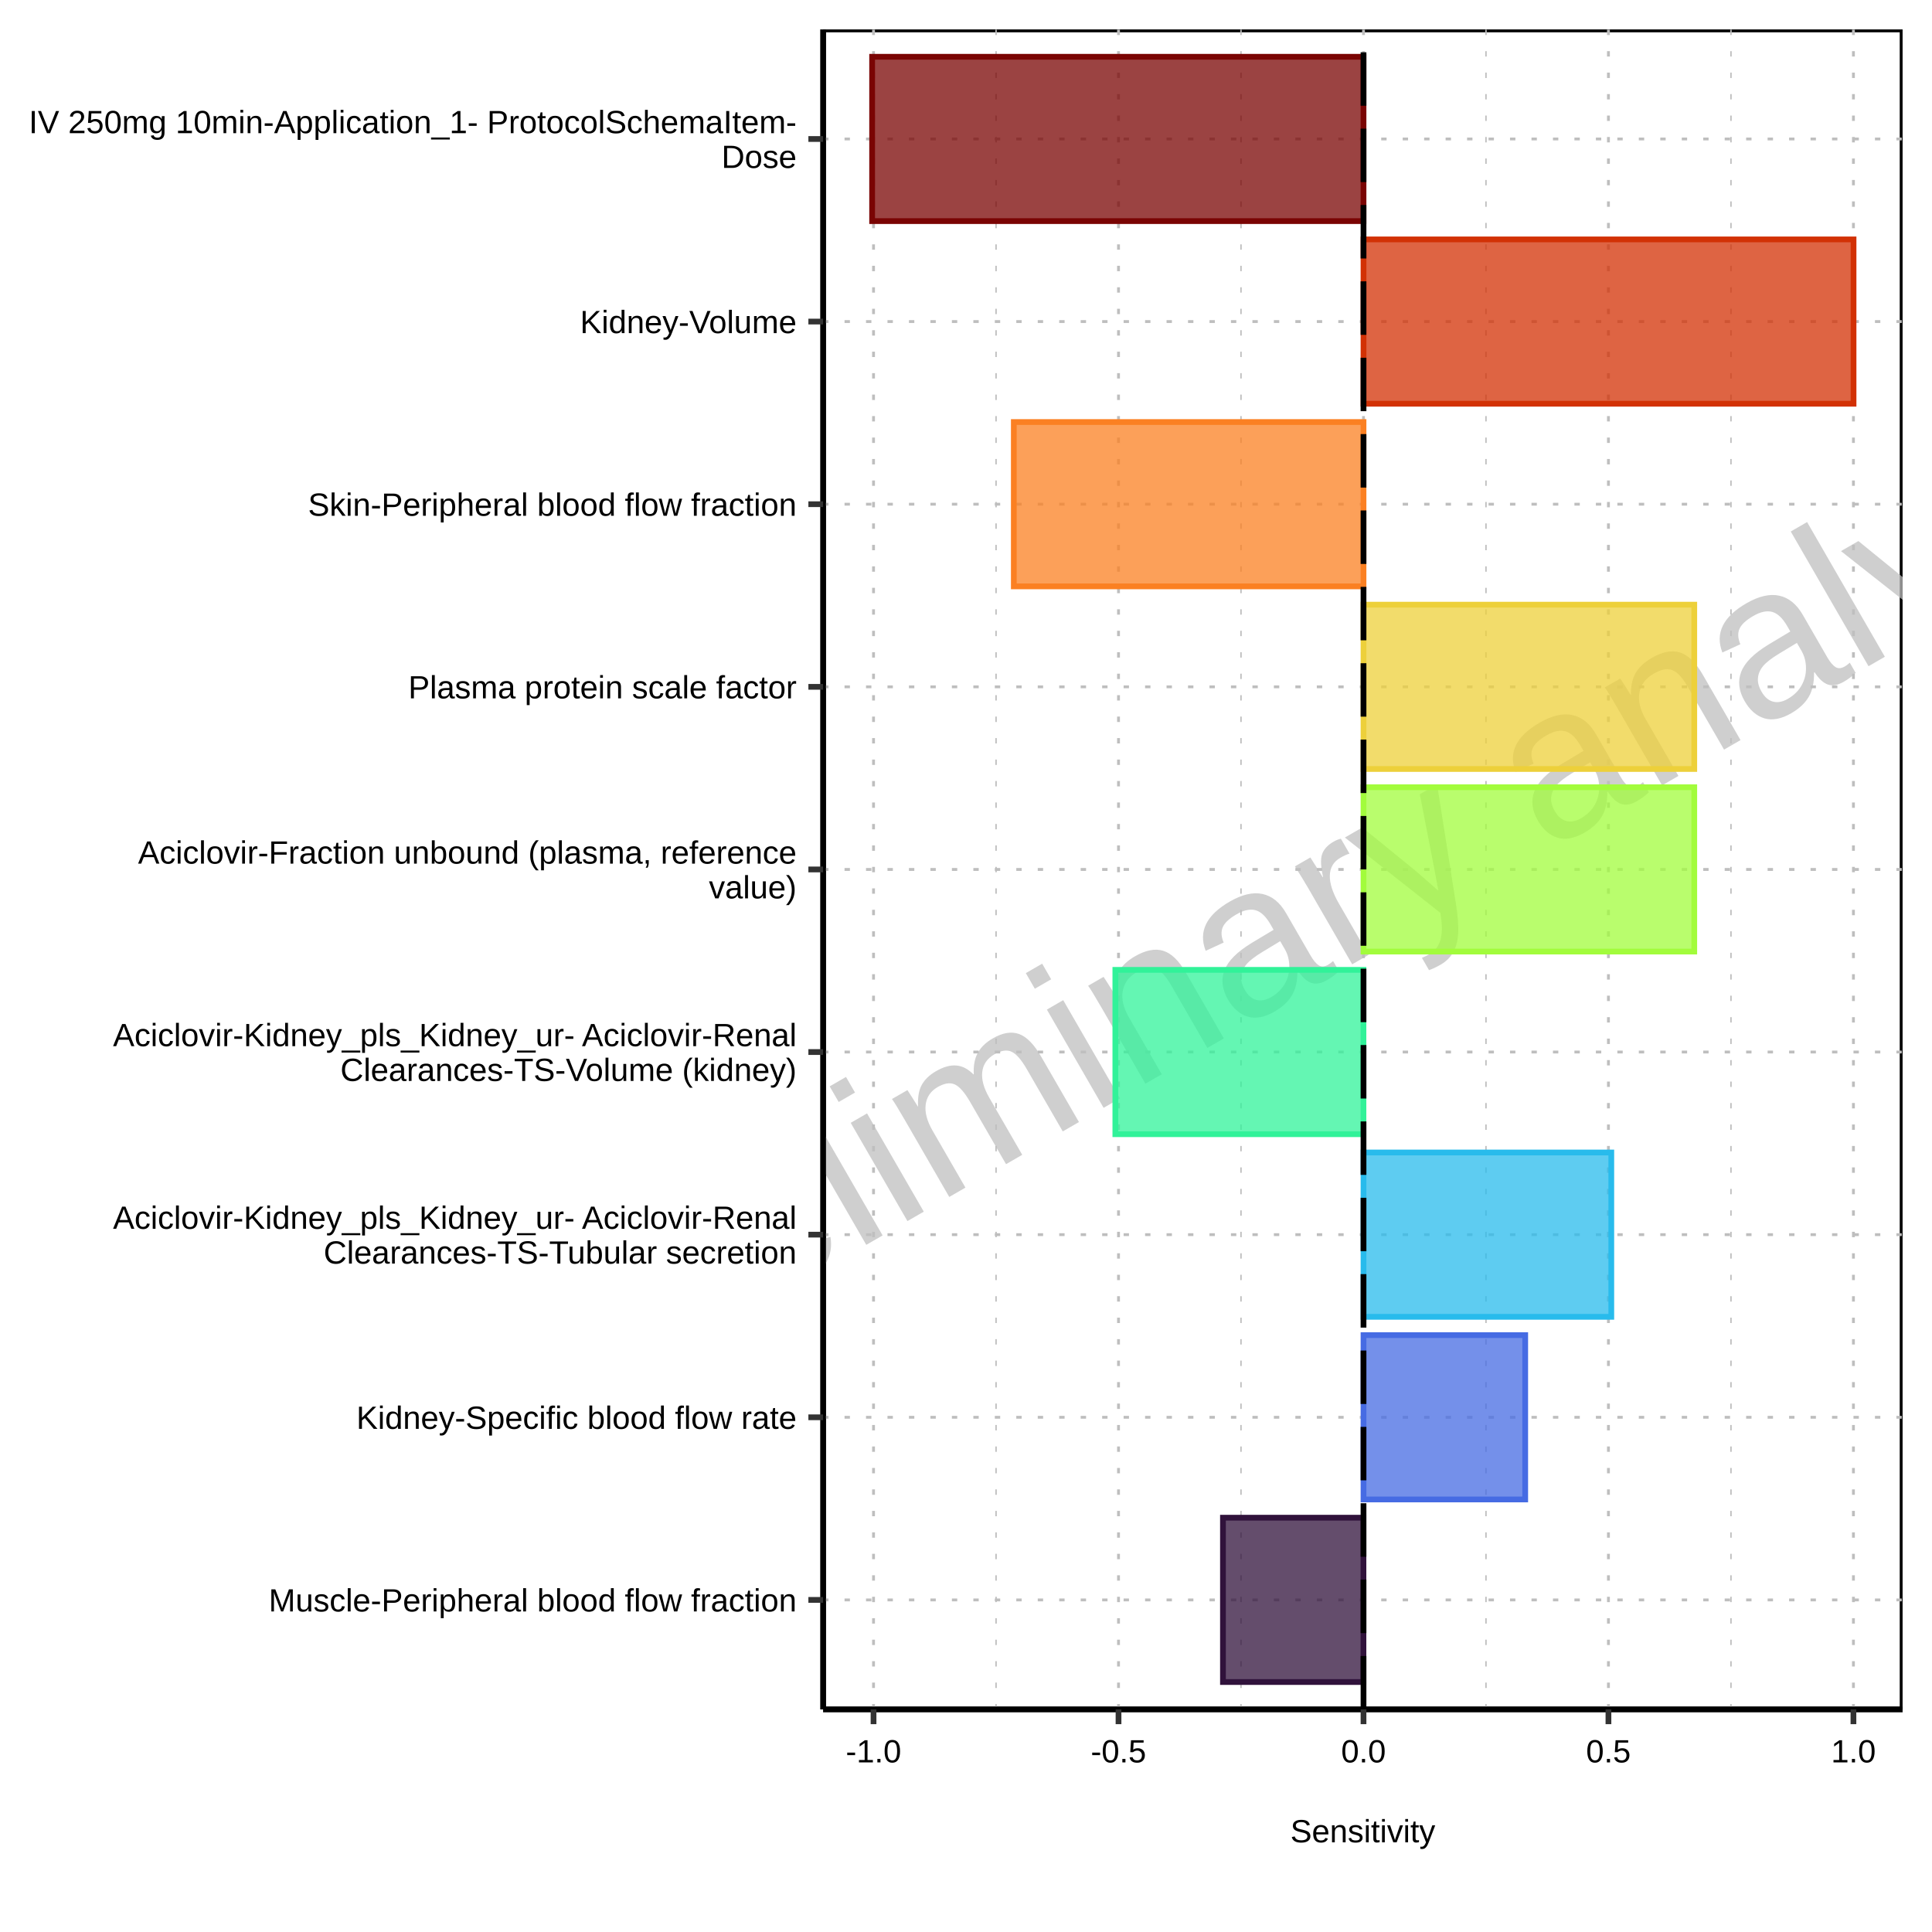
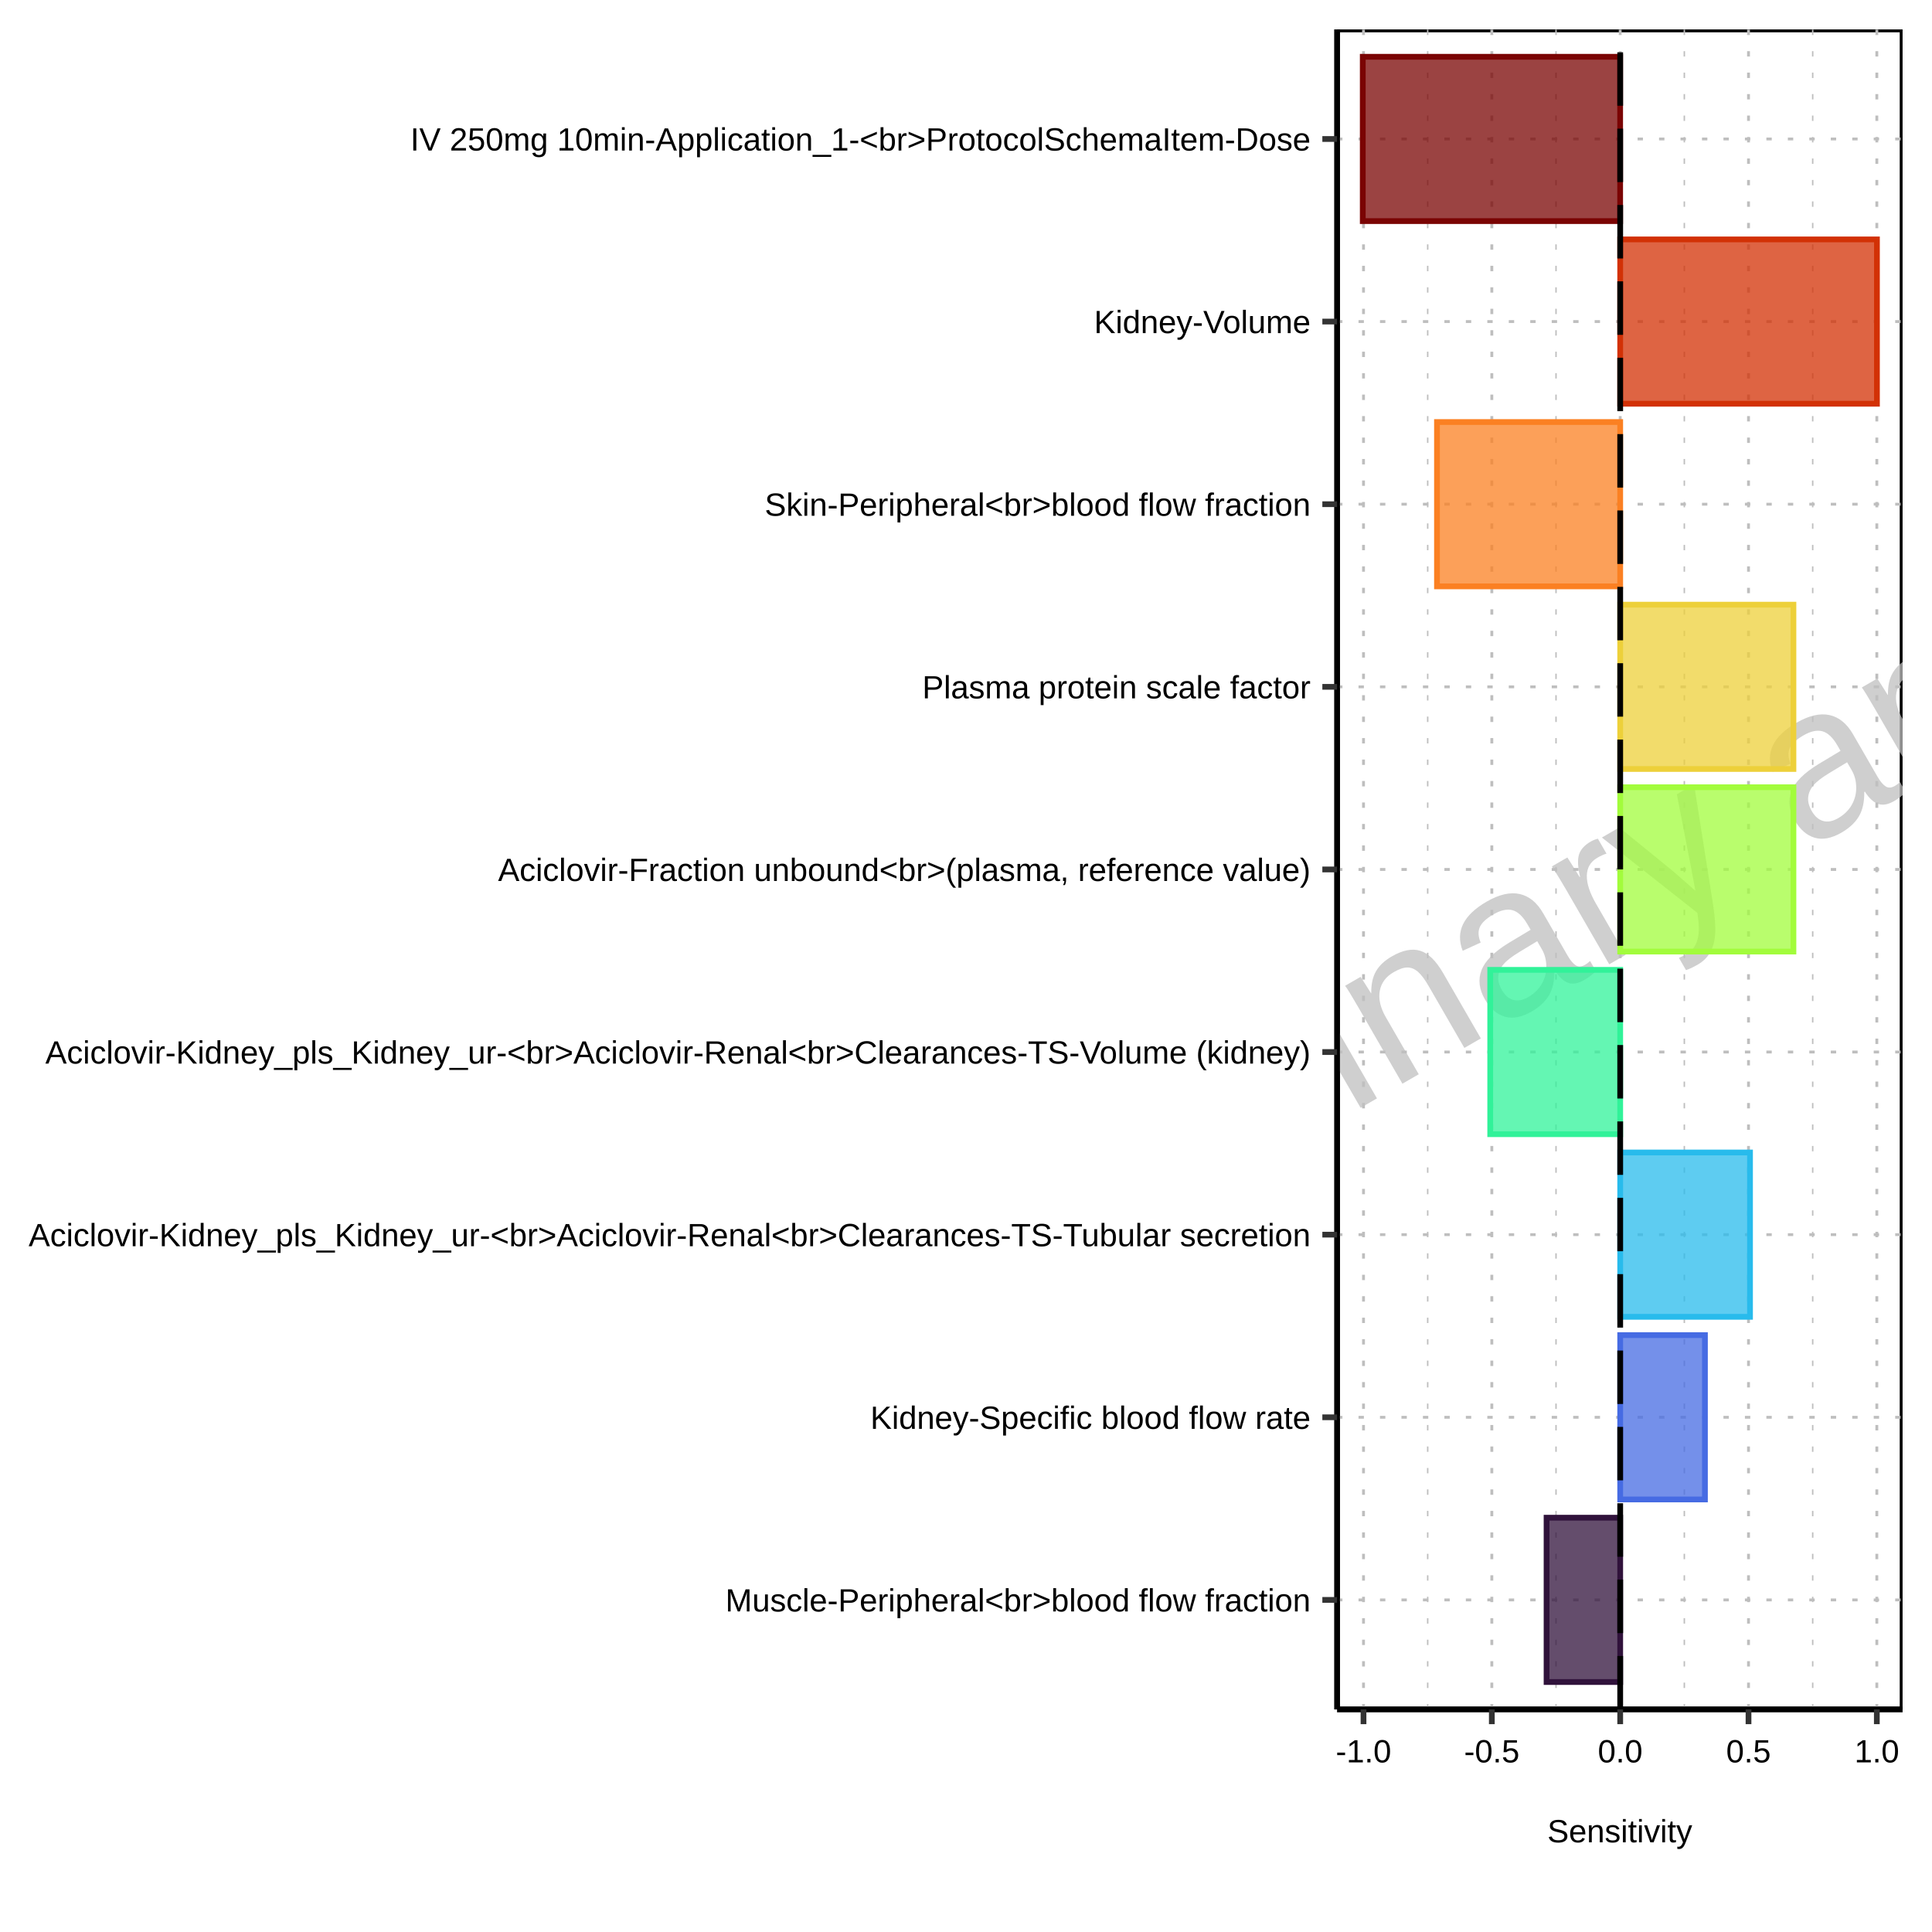
<svg xmlns="http://www.w3.org/2000/svg" class="svglite" width="360.00pt" height="360.00pt" viewBox="0 0 360.00 360.00">
  <defs>
    <style type="text/css">
    .svglite line, .svglite polyline, .svglite polygon, .svglite path, .svglite rect, .svglite circle {
      fill: none;
      stroke: #000000;
      stroke-linecap: round;
      stroke-linejoin: round;
      stroke-miterlimit: 10.00;
    }
    .svglite text {
      white-space: pre;
    }
  </style>
  </defs>
  <rect width="100%" height="100%" style="stroke: none; fill: #FFFFFF;" />
  <defs>
    <clipPath id="cpMC4wMHwzNjAuMDB8MC4wMHwzNjAuMDA=">
      <rect x="0.00" y="0.00" width="360.00" height="360.00" />
    </clipPath>
  </defs>
  <g clip-path="url(#cpMC4wMHwzNjAuMDB8MC4wMHwzNjAuMDA=)">
    <rect x="0.00" y="0.00" width="360.00" height="360.00" style="stroke-width: 1.07; stroke: none; fill: #FFFFFF;" />
  </g>
  <defs>
-     <clipPath id="cpMTUzLjM3fDM1NC41Mnw1LjQ4fDMxOC41Mw==">
-       <rect x="153.37" y="5.48" width="201.15" height="313.05" />
+     <clipPath id="cpMjQ5LjE0fDM1NC41Mnw1LjQ4fDMxOC41Mw==">
+       <rect x="249.14" y="5.48" width="105.38" height="313.05" />
    </clipPath>
  </defs>
-   <g clip-path="url(#cpMTUzLjM3fDM1NC41Mnw1LjQ4fDMxOC41Mw==)">
-     <rect x="153.37" y="5.48" width="201.15" height="313.05" style="stroke-width: 1.07; fill: #FFFFFF;" />
-     <polyline points="185.60,318.53 185.60,5.48 " style="stroke-width: 0.27; stroke: #BEBEBE; stroke-dasharray: 1.00,3.00; stroke-linecap: butt;" />
-     <polyline points="231.24,318.53 231.24,5.48 " style="stroke-width: 0.27; stroke: #BEBEBE; stroke-dasharray: 1.00,3.00; stroke-linecap: butt;" />
-     <polyline points="276.89,318.53 276.89,5.48 " style="stroke-width: 0.27; stroke: #BEBEBE; stroke-dasharray: 1.00,3.00; stroke-linecap: butt;" />
-     <polyline points="322.54,318.53 322.54,5.48 " style="stroke-width: 0.27; stroke: #BEBEBE; stroke-dasharray: 1.00,3.00; stroke-linecap: butt;" />
-     <polyline points="153.37,298.12 354.52,298.12 " style="stroke-width: 0.53; stroke: #BEBEBE; stroke-dasharray: 1.00,3.00; stroke-linecap: butt;" />
-     <polyline points="153.37,264.09 354.52,264.09 " style="stroke-width: 0.53; stroke: #BEBEBE; stroke-dasharray: 1.00,3.00; stroke-linecap: butt;" />
-     <polyline points="153.37,230.06 354.52,230.06 " style="stroke-width: 0.53; stroke: #BEBEBE; stroke-dasharray: 1.00,3.00; stroke-linecap: butt;" />
-     <polyline points="153.37,196.03 354.52,196.03 " style="stroke-width: 0.53; stroke: #BEBEBE; stroke-dasharray: 1.00,3.00; stroke-linecap: butt;" />
-     <polyline points="153.37,162.01 354.52,162.01 " style="stroke-width: 0.53; stroke: #BEBEBE; stroke-dasharray: 1.00,3.00; stroke-linecap: butt;" />
-     <polyline points="153.37,127.98 354.52,127.98 " style="stroke-width: 0.53; stroke: #BEBEBE; stroke-dasharray: 1.00,3.00; stroke-linecap: butt;" />
-     <polyline points="153.37,93.95 354.52,93.95 " style="stroke-width: 0.53; stroke: #BEBEBE; stroke-dasharray: 1.00,3.00; stroke-linecap: butt;" />
-     <polyline points="153.37,59.92 354.52,59.92 " style="stroke-width: 0.53; stroke: #BEBEBE; stroke-dasharray: 1.00,3.00; stroke-linecap: butt;" />
-     <polyline points="153.37,25.90 354.52,25.90 " style="stroke-width: 0.53; stroke: #BEBEBE; stroke-dasharray: 1.00,3.00; stroke-linecap: butt;" />
-     <polyline points="162.77,318.53 162.77,5.48 " style="stroke-width: 0.53; stroke: #BEBEBE; stroke-dasharray: 1.00,3.00; stroke-linecap: butt;" />
-     <polyline points="208.42,318.53 208.42,5.48 " style="stroke-width: 0.53; stroke: #BEBEBE; stroke-dasharray: 1.00,3.00; stroke-linecap: butt;" />
+   <g clip-path="url(#cpMjQ5LjE0fDM1NC41Mnw1LjQ4fDMxOC41Mw==)">
+     <rect x="249.14" y="5.48" width="105.38" height="313.05" style="stroke-width: 1.07; fill: #FFFFFF;" />
+     <polyline points="266.03,318.53 266.03,5.48 " style="stroke-width: 0.27; stroke: #BEBEBE; stroke-dasharray: 1.00,3.00; stroke-linecap: butt;" />
+     <polyline points="289.94,318.53 289.94,5.48 " style="stroke-width: 0.27; stroke: #BEBEBE; stroke-dasharray: 1.00,3.00; stroke-linecap: butt;" />
+     <polyline points="313.85,318.53 313.85,5.48 " style="stroke-width: 0.27; stroke: #BEBEBE; stroke-dasharray: 1.00,3.00; stroke-linecap: butt;" />
+     <polyline points="337.77,318.53 337.77,5.48 " style="stroke-width: 0.27; stroke: #BEBEBE; stroke-dasharray: 1.00,3.00; stroke-linecap: butt;" />
+     <polyline points="249.14,298.12 354.52,298.12 " style="stroke-width: 0.53; stroke: #BEBEBE; stroke-dasharray: 1.00,3.00; stroke-linecap: butt;" />
+     <polyline points="249.14,264.09 354.52,264.09 " style="stroke-width: 0.53; stroke: #BEBEBE; stroke-dasharray: 1.00,3.00; stroke-linecap: butt;" />
+     <polyline points="249.14,230.06 354.52,230.06 " style="stroke-width: 0.53; stroke: #BEBEBE; stroke-dasharray: 1.00,3.00; stroke-linecap: butt;" />
+     <polyline points="249.14,196.03 354.52,196.03 " style="stroke-width: 0.53; stroke: #BEBEBE; stroke-dasharray: 1.00,3.00; stroke-linecap: butt;" />
+     <polyline points="249.14,162.01 354.52,162.01 " style="stroke-width: 0.53; stroke: #BEBEBE; stroke-dasharray: 1.00,3.00; stroke-linecap: butt;" />
+     <polyline points="249.14,127.98 354.52,127.98 " style="stroke-width: 0.53; stroke: #BEBEBE; stroke-dasharray: 1.00,3.00; stroke-linecap: butt;" />
+     <polyline points="249.14,93.95 354.52,93.95 " style="stroke-width: 0.53; stroke: #BEBEBE; stroke-dasharray: 1.00,3.00; stroke-linecap: butt;" />
+     <polyline points="249.14,59.92 354.52,59.92 " style="stroke-width: 0.53; stroke: #BEBEBE; stroke-dasharray: 1.00,3.00; stroke-linecap: butt;" />
+     <polyline points="249.14,25.90 354.52,25.90 " style="stroke-width: 0.53; stroke: #BEBEBE; stroke-dasharray: 1.00,3.00; stroke-linecap: butt;" />
    <polyline points="254.07,318.53 254.07,5.48 " style="stroke-width: 0.53; stroke: #BEBEBE; stroke-dasharray: 1.00,3.00; stroke-linecap: butt;" />
-     <polyline points="299.71,318.53 299.71,5.48 " style="stroke-width: 0.53; stroke: #BEBEBE; stroke-dasharray: 1.00,3.00; stroke-linecap: butt;" />
-     <polyline points="345.36,318.53 345.36,5.48 " style="stroke-width: 0.53; stroke: #BEBEBE; stroke-dasharray: 1.00,3.00; stroke-linecap: butt;" />
-     <text transform="translate(261.10,174.41) rotate(-30)" text-anchor="middle" style="font-size: 40.00px;fill: #BEBEBE; fill-opacity: 0.75; font-family: &quot;Arial&quot;;" textLength="351.24px" lengthAdjust="spacingAndGlyphs">preliminary analysis</text>
+     <polyline points="277.98,318.53 277.98,5.48 " style="stroke-width: 0.53; stroke: #BEBEBE; stroke-dasharray: 1.00,3.00; stroke-linecap: butt;" />
+     <polyline points="301.90,318.53 301.90,5.48 " style="stroke-width: 0.53; stroke: #BEBEBE; stroke-dasharray: 1.00,3.00; stroke-linecap: butt;" />
+     <polyline points="325.81,318.53 325.81,5.48 " style="stroke-width: 0.53; stroke: #BEBEBE; stroke-dasharray: 1.00,3.00; stroke-linecap: butt;" />
+     <polyline points="349.72,318.53 349.72,5.48 " style="stroke-width: 0.53; stroke: #BEBEBE; stroke-dasharray: 1.00,3.00; stroke-linecap: butt;" />
+     <text transform="translate(308.99,174.41) rotate(-30)" text-anchor="middle" style="font-size: 40.00px;fill: #BEBEBE; fill-opacity: 0.75; font-family: &quot;Arial&quot;;" textLength="351.24px" lengthAdjust="spacingAndGlyphs">preliminary analysis</text>
  </g>
  <g clip-path="url(#cpMC4wMHwzNjAuMDB8MC4wMHwzNjAuMDA=)">
</g>
-   <g clip-path="url(#cpMTUzLjM3fDM1NC41Mnw1LjQ4fDMxOC41Mw==)">
+   <g clip-path="url(#cpMjQ5LjE0fDM1NC41Mnw1LjQ4fDMxOC41Mw==)">
</g>
  <g clip-path="url(#cpMC4wMHwzNjAuMDB8MC4wMHwzNjAuMDA=)">
</g>
-   <g clip-path="url(#cpMTUzLjM3fDM1NC41Mnw1LjQ4fDMxOC41Mw==)">
+   <g clip-path="url(#cpMjQ5LjE0fDM1NC41Mnw1LjQ4fDMxOC41Mw==)">
</g>
  <g clip-path="url(#cpMC4wMHwzNjAuMDB8MC4wMHwzNjAuMDA=)">
</g>
-   <g clip-path="url(#cpMTUzLjM3fDM1NC41Mnw1LjQ4fDMxOC41Mw==)">
+   <g clip-path="url(#cpMjQ5LjE0fDM1NC41Mnw1LjQ4fDMxOC41Mw==)">
</g>
  <g clip-path="url(#cpMC4wMHwzNjAuMDB8MC4wMHwzNjAuMDA=)">
</g>
-   <g clip-path="url(#cpMTUzLjM3fDM1NC41Mnw1LjQ4fDMxOC41Mw==)">
+   <g clip-path="url(#cpMjQ5LjE0fDM1NC41Mnw1LjQ4fDMxOC41Mw==)">
</g>
  <g clip-path="url(#cpMC4wMHwzNjAuMDB8MC4wMHwzNjAuMDA=)">
</g>
-   <g clip-path="url(#cpMTUzLjM3fDM1NC41Mnw1LjQ4fDMxOC41Mw==)">
+   <g clip-path="url(#cpMjQ5LjE0fDM1NC41Mnw1LjQ4fDMxOC41Mw==)">
</g>
  <g clip-path="url(#cpMC4wMHwzNjAuMDB8MC4wMHwzNjAuMDA=)">
</g>
-   <g clip-path="url(#cpMTUzLjM3fDM1NC41Mnw1LjQ4fDMxOC41Mw==)">
+   <g clip-path="url(#cpMjQ5LjE0fDM1NC41Mnw1LjQ4fDMxOC41Mw==)">
</g>
  <g clip-path="url(#cpMC4wMHwzNjAuMDB8MC4wMHwzNjAuMDA=)">
</g>
-   <g clip-path="url(#cpMTUzLjM3fDM1NC41Mnw1LjQ4fDMxOC41Mw==)">
+   <g clip-path="url(#cpMjQ5LjE0fDM1NC41Mnw1LjQ4fDMxOC41Mw==)">
</g>
  <g clip-path="url(#cpMC4wMHwzNjAuMDB8MC4wMHwzNjAuMDA=)">
</g>
-   <g clip-path="url(#cpMTUzLjM3fDM1NC41Mnw1LjQ4fDMxOC41Mw==)">
+   <g clip-path="url(#cpMjQ5LjE0fDM1NC41Mnw1LjQ4fDMxOC41Mw==)">
</g>
  <g clip-path="url(#cpMC4wMHwzNjAuMDB8MC4wMHwzNjAuMDA=)">
</g>
-   <g clip-path="url(#cpMTUzLjM3fDM1NC41Mnw1LjQ4fDMxOC41Mw==)">
+   <g clip-path="url(#cpMjQ5LjE0fDM1NC41Mnw1LjQ4fDMxOC41Mw==)">
</g>
  <g clip-path="url(#cpMC4wMHwzNjAuMDB8MC4wMHwzNjAuMDA=)">
</g>
-   <g clip-path="url(#cpMTUzLjM3fDM1NC41Mnw1LjQ4fDMxOC41Mw==)">
+   <g clip-path="url(#cpMjQ5LjE0fDM1NC41Mnw1LjQ4fDMxOC41Mw==)">
</g>
  <g clip-path="url(#cpMC4wMHwzNjAuMDB8MC4wMHwzNjAuMDA=)">
</g>
-   <g clip-path="url(#cpMTUzLjM3fDM1NC41Mnw1LjQ4fDMxOC41Mw==)">
+   <g clip-path="url(#cpMjQ5LjE0fDM1NC41Mnw1LjQ4fDMxOC41Mw==)">
</g>
  <g clip-path="url(#cpMC4wMHwzNjAuMDB8MC4wMHwzNjAuMDA=)">
</g>
-   <g clip-path="url(#cpMTUzLjM3fDM1NC41Mnw1LjQ4fDMxOC41Mw==)">
+   <g clip-path="url(#cpMjQ5LjE0fDM1NC41Mnw1LjQ4fDMxOC41Mw==)">
</g>
  <g clip-path="url(#cpMC4wMHwzNjAuMDB8MC4wMHwzNjAuMDA=)">
</g>
-   <g clip-path="url(#cpMTUzLjM3fDM1NC41Mnw1LjQ4fDMxOC41Mw==)">
+   <g clip-path="url(#cpMjQ5LjE0fDM1NC41Mnw1LjQ4fDMxOC41Mw==)">
</g>
  <g clip-path="url(#cpMC4wMHwzNjAuMDB8MC4wMHwzNjAuMDA=)">
</g>
-   <g clip-path="url(#cpMTUzLjM3fDM1NC41Mnw1LjQ4fDMxOC41Mw==)">
+   <g clip-path="url(#cpMjQ5LjE0fDM1NC41Mnw1LjQ4fDMxOC41Mw==)">
</g>
  <g clip-path="url(#cpMC4wMHwzNjAuMDB8MC4wMHwzNjAuMDA=)">
</g>
-   <g clip-path="url(#cpMTUzLjM3fDM1NC41Mnw1LjQ4fDMxOC41Mw==)">
+   <g clip-path="url(#cpMjQ5LjE0fDM1NC41Mnw1LjQ4fDMxOC41Mw==)">
</g>
  <g clip-path="url(#cpMC4wMHwzNjAuMDB8MC4wMHwzNjAuMDA=)">
</g>
-   <g clip-path="url(#cpMTUzLjM3fDM1NC41Mnw1LjQ4fDMxOC41Mw==)">
+   <g clip-path="url(#cpMjQ5LjE0fDM1NC41Mnw1LjQ4fDMxOC41Mw==)">
</g>
  <g clip-path="url(#cpMC4wMHwzNjAuMDB8MC4wMHwzNjAuMDA=)">
</g>
-   <g clip-path="url(#cpMTUzLjM3fDM1NC41Mnw1LjQ4fDMxOC41Mw==)">
+   <g clip-path="url(#cpMjQ5LjE0fDM1NC41Mnw1LjQ4fDMxOC41Mw==)">
</g>
  <g clip-path="url(#cpMC4wMHwzNjAuMDB8MC4wMHwzNjAuMDA=)">
</g>
-   <g clip-path="url(#cpMTUzLjM3fDM1NC41Mnw1LjQ4fDMxOC41Mw==)">
+   <g clip-path="url(#cpMjQ5LjE0fDM1NC41Mnw1LjQ4fDMxOC41Mw==)">
</g>
  <g clip-path="url(#cpMC4wMHwzNjAuMDB8MC4wMHwzNjAuMDA=)">
</g>
-   <g clip-path="url(#cpMTUzLjM3fDM1NC41Mnw1LjQ4fDMxOC41Mw==)">
+   <g clip-path="url(#cpMjQ5LjE0fDM1NC41Mnw1LjQ4fDMxOC41Mw==)">
</g>
  <g clip-path="url(#cpMC4wMHwzNjAuMDB8MC4wMHwzNjAuMDA=)">
</g>
-   <g clip-path="url(#cpMTUzLjM3fDM1NC41Mnw1LjQ4fDMxOC41Mw==)">
-     <rect x="162.51" y="10.58" width="91.56" height="30.62" style="stroke-width: 1.07; stroke: #7A0403; stroke-linecap: butt; stroke-linejoin: miter; fill: #7A0403; fill-opacity: 0.75;" />
-     <rect x="254.07" y="44.61" width="91.31" height="30.62" style="stroke-width: 1.07; stroke: #D23105; stroke-linecap: butt; stroke-linejoin: miter; fill: #D23105; fill-opacity: 0.75;" />
-     <rect x="188.91" y="78.64" width="65.16" height="30.62" style="stroke-width: 1.07; stroke: #FB8022; stroke-linecap: butt; stroke-linejoin: miter; fill: #FB8022; fill-opacity: 0.75;" />
-     <rect x="254.07" y="112.67" width="61.63" height="30.62" style="stroke-width: 1.07; stroke: #EDD03A; stroke-linecap: butt; stroke-linejoin: miter; fill: #EDD03A; fill-opacity: 0.75;" />
-     <rect x="254.07" y="146.69" width="61.63" height="30.62" style="stroke-width: 1.07; stroke: #A2FC3C; stroke-linecap: butt; stroke-linejoin: miter; fill: #A2FC3C; fill-opacity: 0.75;" />
-     <rect x="207.83" y="180.72" width="46.23" height="30.62" style="stroke-width: 1.07; stroke: #31F299; stroke-linecap: butt; stroke-linejoin: miter; fill: #31F299; fill-opacity: 0.75;" />
-     <rect x="254.07" y="214.75" width="46.17" height="30.62" style="stroke-width: 1.07; stroke: #28BBEC; stroke-linecap: butt; stroke-linejoin: miter; fill: #28BBEC; fill-opacity: 0.75;" />
-     <rect x="254.07" y="248.78" width="30.13" height="30.62" style="stroke-width: 1.07; stroke: #466BE3; stroke-linecap: butt; stroke-linejoin: miter; fill: #466BE3; fill-opacity: 0.75;" />
-     <rect x="227.88" y="282.80" width="26.18" height="30.62" style="stroke-width: 1.07; stroke: #30123B; stroke-linecap: butt; stroke-linejoin: miter; fill: #30123B; fill-opacity: 0.75;" />
-     <line x1="254.07" y1="318.53" x2="254.07" y2="5.48" style="stroke-width: 1.07; stroke-dasharray: 9.96,4.27; stroke-linecap: butt;" />
+   <g clip-path="url(#cpMjQ5LjE0fDM1NC41Mnw1LjQ4fDMxOC41Mw==)">
+     <rect x="253.93" y="10.58" width="47.96" height="30.62" style="stroke-width: 1.07; stroke: #7A0403; stroke-linecap: butt; stroke-linejoin: miter; fill: #7A0403; fill-opacity: 0.75;" />
+     <rect x="301.90" y="44.61" width="47.84" height="30.62" style="stroke-width: 1.07; stroke: #D23105; stroke-linecap: butt; stroke-linejoin: miter; fill: #D23105; fill-opacity: 0.75;" />
+     <rect x="267.76" y="78.64" width="34.14" height="30.62" style="stroke-width: 1.07; stroke: #FB8022; stroke-linecap: butt; stroke-linejoin: miter; fill: #FB8022; fill-opacity: 0.75;" />
+     <rect x="301.90" y="112.67" width="32.28" height="30.62" style="stroke-width: 1.07; stroke: #EDD03A; stroke-linecap: butt; stroke-linejoin: miter; fill: #EDD03A; fill-opacity: 0.75;" />
+     <rect x="301.90" y="146.69" width="32.28" height="30.62" style="stroke-width: 1.07; stroke: #A2FC3C; stroke-linecap: butt; stroke-linejoin: miter; fill: #A2FC3C; fill-opacity: 0.75;" />
+     <rect x="277.68" y="180.72" width="24.22" height="30.62" style="stroke-width: 1.07; stroke: #31F299; stroke-linecap: butt; stroke-linejoin: miter; fill: #31F299; fill-opacity: 0.75;" />
+     <rect x="301.90" y="214.75" width="24.19" height="30.62" style="stroke-width: 1.07; stroke: #28BBEC; stroke-linecap: butt; stroke-linejoin: miter; fill: #28BBEC; fill-opacity: 0.75;" />
+     <rect x="301.90" y="248.78" width="15.79" height="30.62" style="stroke-width: 1.07; stroke: #466BE3; stroke-linecap: butt; stroke-linejoin: miter; fill: #466BE3; fill-opacity: 0.75;" />
+     <rect x="288.18" y="282.80" width="13.72" height="30.62" style="stroke-width: 1.07; stroke: #30123B; stroke-linecap: butt; stroke-linejoin: miter; fill: #30123B; fill-opacity: 0.75;" />
+     <line x1="301.90" y1="318.53" x2="301.90" y2="5.48" style="stroke-width: 1.07; stroke-dasharray: 9.96,4.27; stroke-linecap: butt;" />
  </g>
  <g clip-path="url(#cpMC4wMHwzNjAuMDB8MC4wMHwzNjAuMDA=)">
-     <polyline points="153.37,318.53 153.37,5.48 " style="stroke-width: 1.07; stroke-linecap: butt;" />
-     <text x="148.44" y="300.27" text-anchor="end" style="font-size: 6.00px; font-family: &quot;Arial&quot;;" textLength="98.29px" lengthAdjust="spacingAndGlyphs">Muscle-Peripheral blood flow fraction</text>
-     <text x="148.44" y="266.24" text-anchor="end" style="font-size: 6.00px; font-family: &quot;Arial&quot;;" textLength="81.98px" lengthAdjust="spacingAndGlyphs">Kidney-Specific blood flow rate</text>
-     <text x="148.44" y="228.97" text-anchor="end" style="font-size: 6.00px; font-family: &quot;Arial&quot;;" textLength="127.32px" lengthAdjust="spacingAndGlyphs">Aciclovir-Kidney_pls_Kidney_ur- Aciclovir-Renal</text>
-     <text x="148.44" y="235.45" text-anchor="end" style="font-size: 6.00px; font-family: &quot;Arial&quot;;" textLength="88.08px" lengthAdjust="spacingAndGlyphs">Clearances-TS-Tubular secretion</text>
-     <text x="148.44" y="194.94" text-anchor="end" style="font-size: 6.00px; font-family: &quot;Arial&quot;;" textLength="127.32px" lengthAdjust="spacingAndGlyphs">Aciclovir-Kidney_pls_Kidney_ur- Aciclovir-Renal</text>
-     <text x="148.44" y="201.42" text-anchor="end" style="font-size: 6.00px; font-family: &quot;Arial&quot;;" textLength="84.98px" lengthAdjust="spacingAndGlyphs">Clearances-TS-Volume (kidney)</text>
-     <text x="148.44" y="160.92" text-anchor="end" style="font-size: 6.00px; font-family: &quot;Arial&quot;;" textLength="122.62px" lengthAdjust="spacingAndGlyphs">Aciclovir-Fraction unbound (plasma, reference</text>
-     <text x="148.44" y="167.40" text-anchor="end" style="font-size: 6.00px; font-family: &quot;Arial&quot;;" textLength="16.33px" lengthAdjust="spacingAndGlyphs">value)</text>
-     <text x="148.44" y="130.13" text-anchor="end" style="font-size: 6.00px; font-family: &quot;Arial&quot;;" textLength="72.31px" lengthAdjust="spacingAndGlyphs">Plasma protein scale factor</text>
-     <text x="148.44" y="96.10" text-anchor="end" style="font-size: 6.00px; font-family: &quot;Arial&quot;;" textLength="90.96px" lengthAdjust="spacingAndGlyphs">Skin-Peripheral blood flow fraction</text>
-     <text x="148.44" y="62.07" text-anchor="end" style="font-size: 6.00px; font-family: &quot;Arial&quot;;" textLength="40.33px" lengthAdjust="spacingAndGlyphs">Kidney-Volume</text>
-     <text x="148.44" y="24.81" text-anchor="end" style="font-size: 6.00px; font-family: &quot;Arial&quot;;" textLength="142.96px" lengthAdjust="spacingAndGlyphs">IV 250mg 10min-Application_1- ProtocolSchemaItem-</text>
-     <text x="148.44" y="31.29" text-anchor="end" style="font-size: 6.00px; font-family: &quot;Arial&quot;;" textLength="14.00px" lengthAdjust="spacingAndGlyphs">Dose</text>
-     <polyline points="150.63,298.12 153.37,298.12 " style="stroke-width: 1.07; stroke: #333333; stroke-linecap: butt;" />
-     <polyline points="150.63,264.09 153.37,264.09 " style="stroke-width: 1.07; stroke: #333333; stroke-linecap: butt;" />
-     <polyline points="150.63,230.06 153.37,230.06 " style="stroke-width: 1.07; stroke: #333333; stroke-linecap: butt;" />
-     <polyline points="150.63,196.03 153.37,196.03 " style="stroke-width: 1.07; stroke: #333333; stroke-linecap: butt;" />
-     <polyline points="150.63,162.01 153.37,162.01 " style="stroke-width: 1.07; stroke: #333333; stroke-linecap: butt;" />
-     <polyline points="150.63,127.98 153.37,127.98 " style="stroke-width: 1.07; stroke: #333333; stroke-linecap: butt;" />
-     <polyline points="150.63,93.95 153.37,93.95 " style="stroke-width: 1.07; stroke: #333333; stroke-linecap: butt;" />
-     <polyline points="150.63,59.92 153.37,59.92 " style="stroke-width: 1.07; stroke: #333333; stroke-linecap: butt;" />
-     <polyline points="150.63,25.90 153.37,25.90 " style="stroke-width: 1.07; stroke: #333333; stroke-linecap: butt;" />
-     <polyline points="153.37,318.53 354.52,318.53 " style="stroke-width: 1.07; stroke-linecap: butt;" />
-     <polyline points="162.77,321.27 162.77,318.53 " style="stroke-width: 1.07; stroke: #333333; stroke-linecap: butt;" />
-     <polyline points="208.42,321.27 208.42,318.53 " style="stroke-width: 1.07; stroke: #333333; stroke-linecap: butt;" />
+     <polyline points="249.14,318.53 249.14,5.48 " style="stroke-width: 1.07; stroke-linecap: butt;" />
+     <text x="244.21" y="300.27" text-anchor="end" style="font-size: 6.00px; font-family: &quot;Arial&quot;;" textLength="108.96px" lengthAdjust="spacingAndGlyphs">Muscle-Peripheral&lt;br&gt;blood flow fraction</text>
+     <text x="244.21" y="266.24" text-anchor="end" style="font-size: 6.00px; font-family: &quot;Arial&quot;;" textLength="81.98px" lengthAdjust="spacingAndGlyphs">Kidney-Specific blood flow rate</text>
+     <text x="244.21" y="232.21" text-anchor="end" style="font-size: 6.00px; font-family: &quot;Arial&quot;;" textLength="238.73px" lengthAdjust="spacingAndGlyphs">Aciclovir-Kidney_pls_Kidney_ur-&lt;br&gt;Aciclovir-Renal&lt;br&gt;Clearances-TS-Tubular secretion</text>
+     <text x="244.21" y="198.18" text-anchor="end" style="font-size: 6.00px; font-family: &quot;Arial&quot;;" textLength="235.63px" lengthAdjust="spacingAndGlyphs">Aciclovir-Kidney_pls_Kidney_ur-&lt;br&gt;Aciclovir-Renal&lt;br&gt;Clearances-TS-Volume (kidney)</text>
+     <text x="244.21" y="164.16" text-anchor="end" style="font-size: 6.00px; font-family: &quot;Arial&quot;;" textLength="151.28px" lengthAdjust="spacingAndGlyphs">Aciclovir-Fraction unbound&lt;br&gt;(plasma, reference value)</text>
+     <text x="244.21" y="130.13" text-anchor="end" style="font-size: 6.00px; font-family: &quot;Arial&quot;;" textLength="72.31px" lengthAdjust="spacingAndGlyphs">Plasma protein scale factor</text>
+     <text x="244.21" y="96.10" text-anchor="end" style="font-size: 6.00px; font-family: &quot;Arial&quot;;" textLength="101.63px" lengthAdjust="spacingAndGlyphs">Skin-Peripheral&lt;br&gt;blood flow fraction</text>
+     <text x="244.21" y="62.07" text-anchor="end" style="font-size: 6.00px; font-family: &quot;Arial&quot;;" textLength="40.33px" lengthAdjust="spacingAndGlyphs">Kidney-Volume</text>
+     <text x="244.21" y="28.05" text-anchor="end" style="font-size: 6.00px; font-family: &quot;Arial&quot;;" textLength="167.62px" lengthAdjust="spacingAndGlyphs">IV 250mg 10min-Application_1-&lt;br&gt;ProtocolSchemaItem-Dose</text>
+     <polyline points="246.40,298.12 249.14,298.12 " style="stroke-width: 1.07; stroke: #333333; stroke-linecap: butt;" />
+     <polyline points="246.40,264.09 249.14,264.09 " style="stroke-width: 1.07; stroke: #333333; stroke-linecap: butt;" />
+     <polyline points="246.40,230.06 249.14,230.06 " style="stroke-width: 1.07; stroke: #333333; stroke-linecap: butt;" />
+     <polyline points="246.40,196.03 249.14,196.03 " style="stroke-width: 1.07; stroke: #333333; stroke-linecap: butt;" />
+     <polyline points="246.40,162.01 249.14,162.01 " style="stroke-width: 1.07; stroke: #333333; stroke-linecap: butt;" />
+     <polyline points="246.40,127.98 249.14,127.98 " style="stroke-width: 1.07; stroke: #333333; stroke-linecap: butt;" />
+     <polyline points="246.40,93.95 249.14,93.95 " style="stroke-width: 1.07; stroke: #333333; stroke-linecap: butt;" />
+     <polyline points="246.40,59.92 249.14,59.92 " style="stroke-width: 1.07; stroke: #333333; stroke-linecap: butt;" />
+     <polyline points="246.40,25.90 249.14,25.90 " style="stroke-width: 1.07; stroke: #333333; stroke-linecap: butt;" />
+     <polyline points="249.14,318.53 354.52,318.53 " style="stroke-width: 1.07; stroke-linecap: butt;" />
    <polyline points="254.07,321.27 254.07,318.53 " style="stroke-width: 1.07; stroke: #333333; stroke-linecap: butt;" />
-     <polyline points="299.71,321.27 299.71,318.53 " style="stroke-width: 1.07; stroke: #333333; stroke-linecap: butt;" />
-     <polyline points="345.36,321.27 345.36,318.53 " style="stroke-width: 1.07; stroke: #333333; stroke-linecap: butt;" />
-     <text x="162.77" y="328.40" text-anchor="middle" style="font-size: 6.00px; font-family: &quot;Arial&quot;;" textLength="10.32px" lengthAdjust="spacingAndGlyphs">-1.0</text>
-     <text x="208.42" y="328.40" text-anchor="middle" style="font-size: 6.00px; font-family: &quot;Arial&quot;;" textLength="10.32px" lengthAdjust="spacingAndGlyphs">-0.5</text>
-     <text x="254.07" y="328.40" text-anchor="middle" style="font-size: 6.00px; font-family: &quot;Arial&quot;;" textLength="8.33px" lengthAdjust="spacingAndGlyphs">0.0</text>
-     <text x="299.71" y="328.40" text-anchor="middle" style="font-size: 6.00px; font-family: &quot;Arial&quot;;" textLength="8.33px" lengthAdjust="spacingAndGlyphs">0.5</text>
-     <text x="345.36" y="328.40" text-anchor="middle" style="font-size: 6.00px; font-family: &quot;Arial&quot;;" textLength="8.33px" lengthAdjust="spacingAndGlyphs">1.0</text>
-     <text x="240.44" y="343.29" style="font-size: 6.00px; font-family: &quot;Arial&quot;;" textLength="27.00px" lengthAdjust="spacingAndGlyphs">Sensitivity</text>
+     <polyline points="277.98,321.27 277.98,318.53 " style="stroke-width: 1.07; stroke: #333333; stroke-linecap: butt;" />
+     <polyline points="301.90,321.27 301.90,318.53 " style="stroke-width: 1.07; stroke: #333333; stroke-linecap: butt;" />
+     <polyline points="325.81,321.27 325.81,318.53 " style="stroke-width: 1.07; stroke: #333333; stroke-linecap: butt;" />
+     <polyline points="349.72,321.27 349.72,318.53 " style="stroke-width: 1.07; stroke: #333333; stroke-linecap: butt;" />
+     <text x="254.07" y="328.40" text-anchor="middle" style="font-size: 6.00px; font-family: &quot;Arial&quot;;" textLength="10.32px" lengthAdjust="spacingAndGlyphs">-1.0</text>
+     <text x="277.98" y="328.40" text-anchor="middle" style="font-size: 6.00px; font-family: &quot;Arial&quot;;" textLength="10.32px" lengthAdjust="spacingAndGlyphs">-0.5</text>
+     <text x="301.90" y="328.40" text-anchor="middle" style="font-size: 6.00px; font-family: &quot;Arial&quot;;" textLength="8.33px" lengthAdjust="spacingAndGlyphs">0.0</text>
+     <text x="325.81" y="328.40" text-anchor="middle" style="font-size: 6.00px; font-family: &quot;Arial&quot;;" textLength="8.33px" lengthAdjust="spacingAndGlyphs">0.5</text>
+     <text x="349.72" y="328.40" text-anchor="middle" style="font-size: 6.00px; font-family: &quot;Arial&quot;;" textLength="8.33px" lengthAdjust="spacingAndGlyphs">1.0</text>
+     <text x="288.33" y="343.29" style="font-size: 6.00px; font-family: &quot;Arial&quot;;" textLength="27.00px" lengthAdjust="spacingAndGlyphs">Sensitivity</text>
  </g>
</svg>
